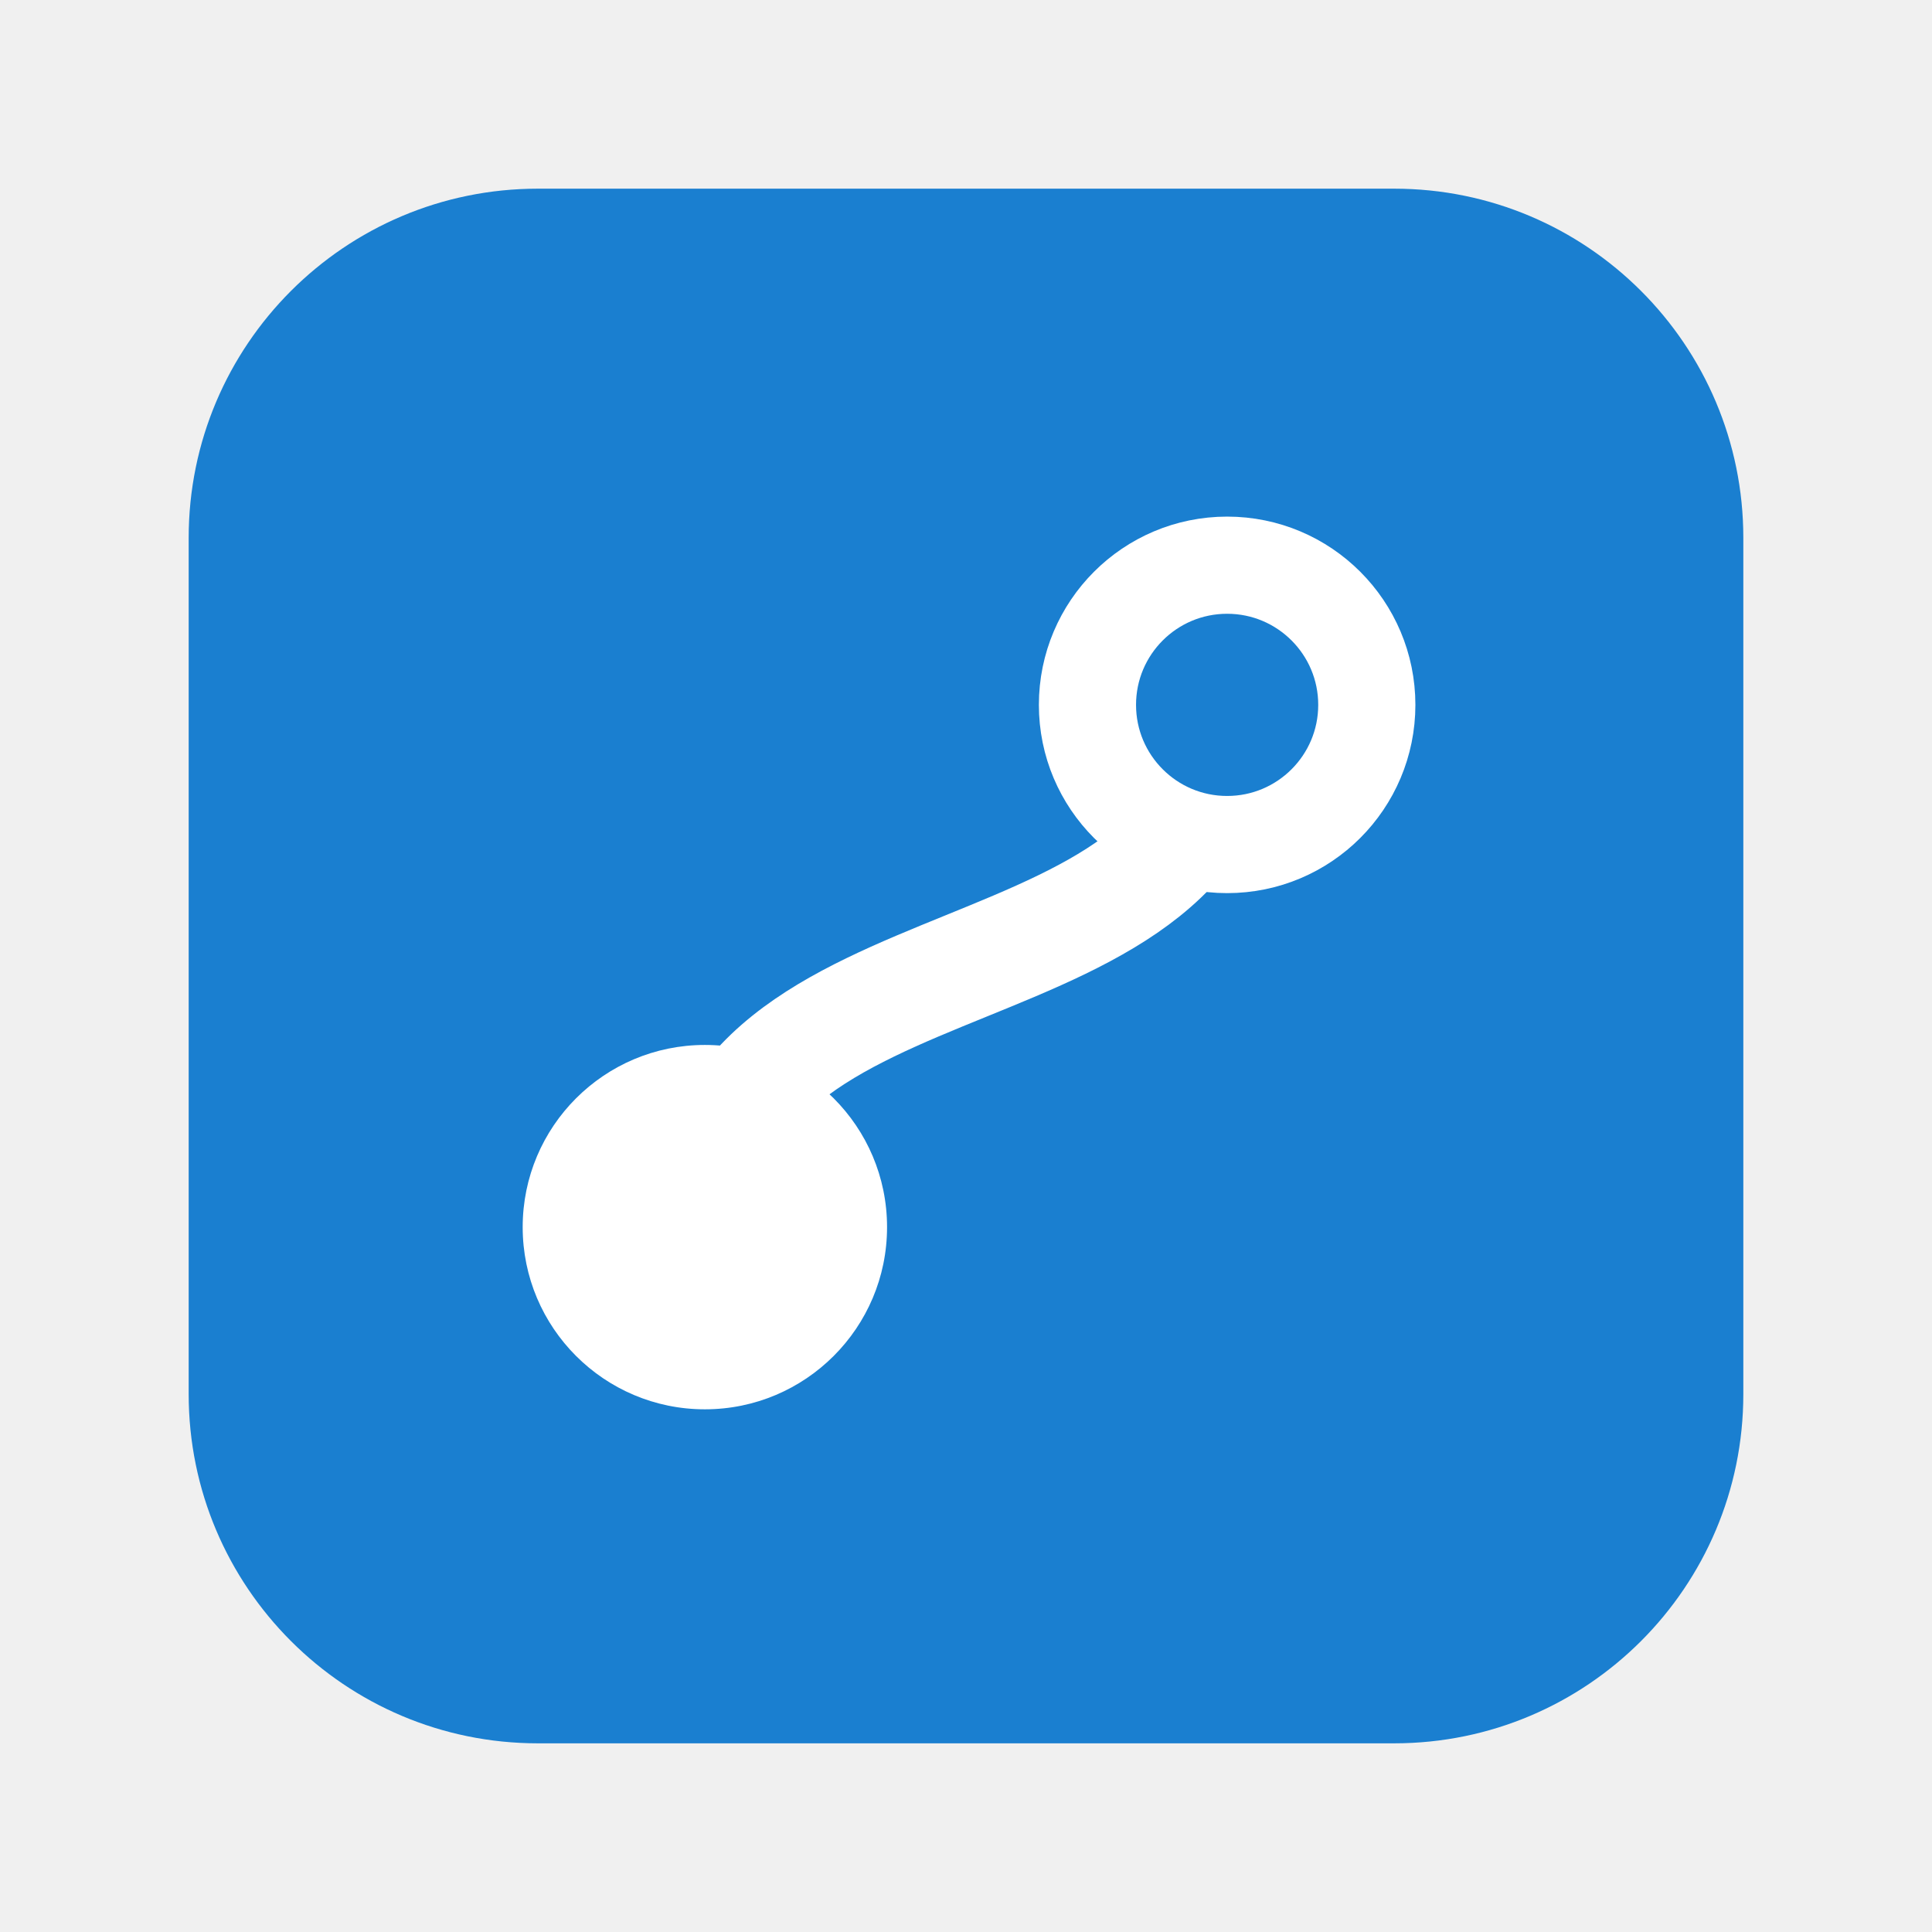
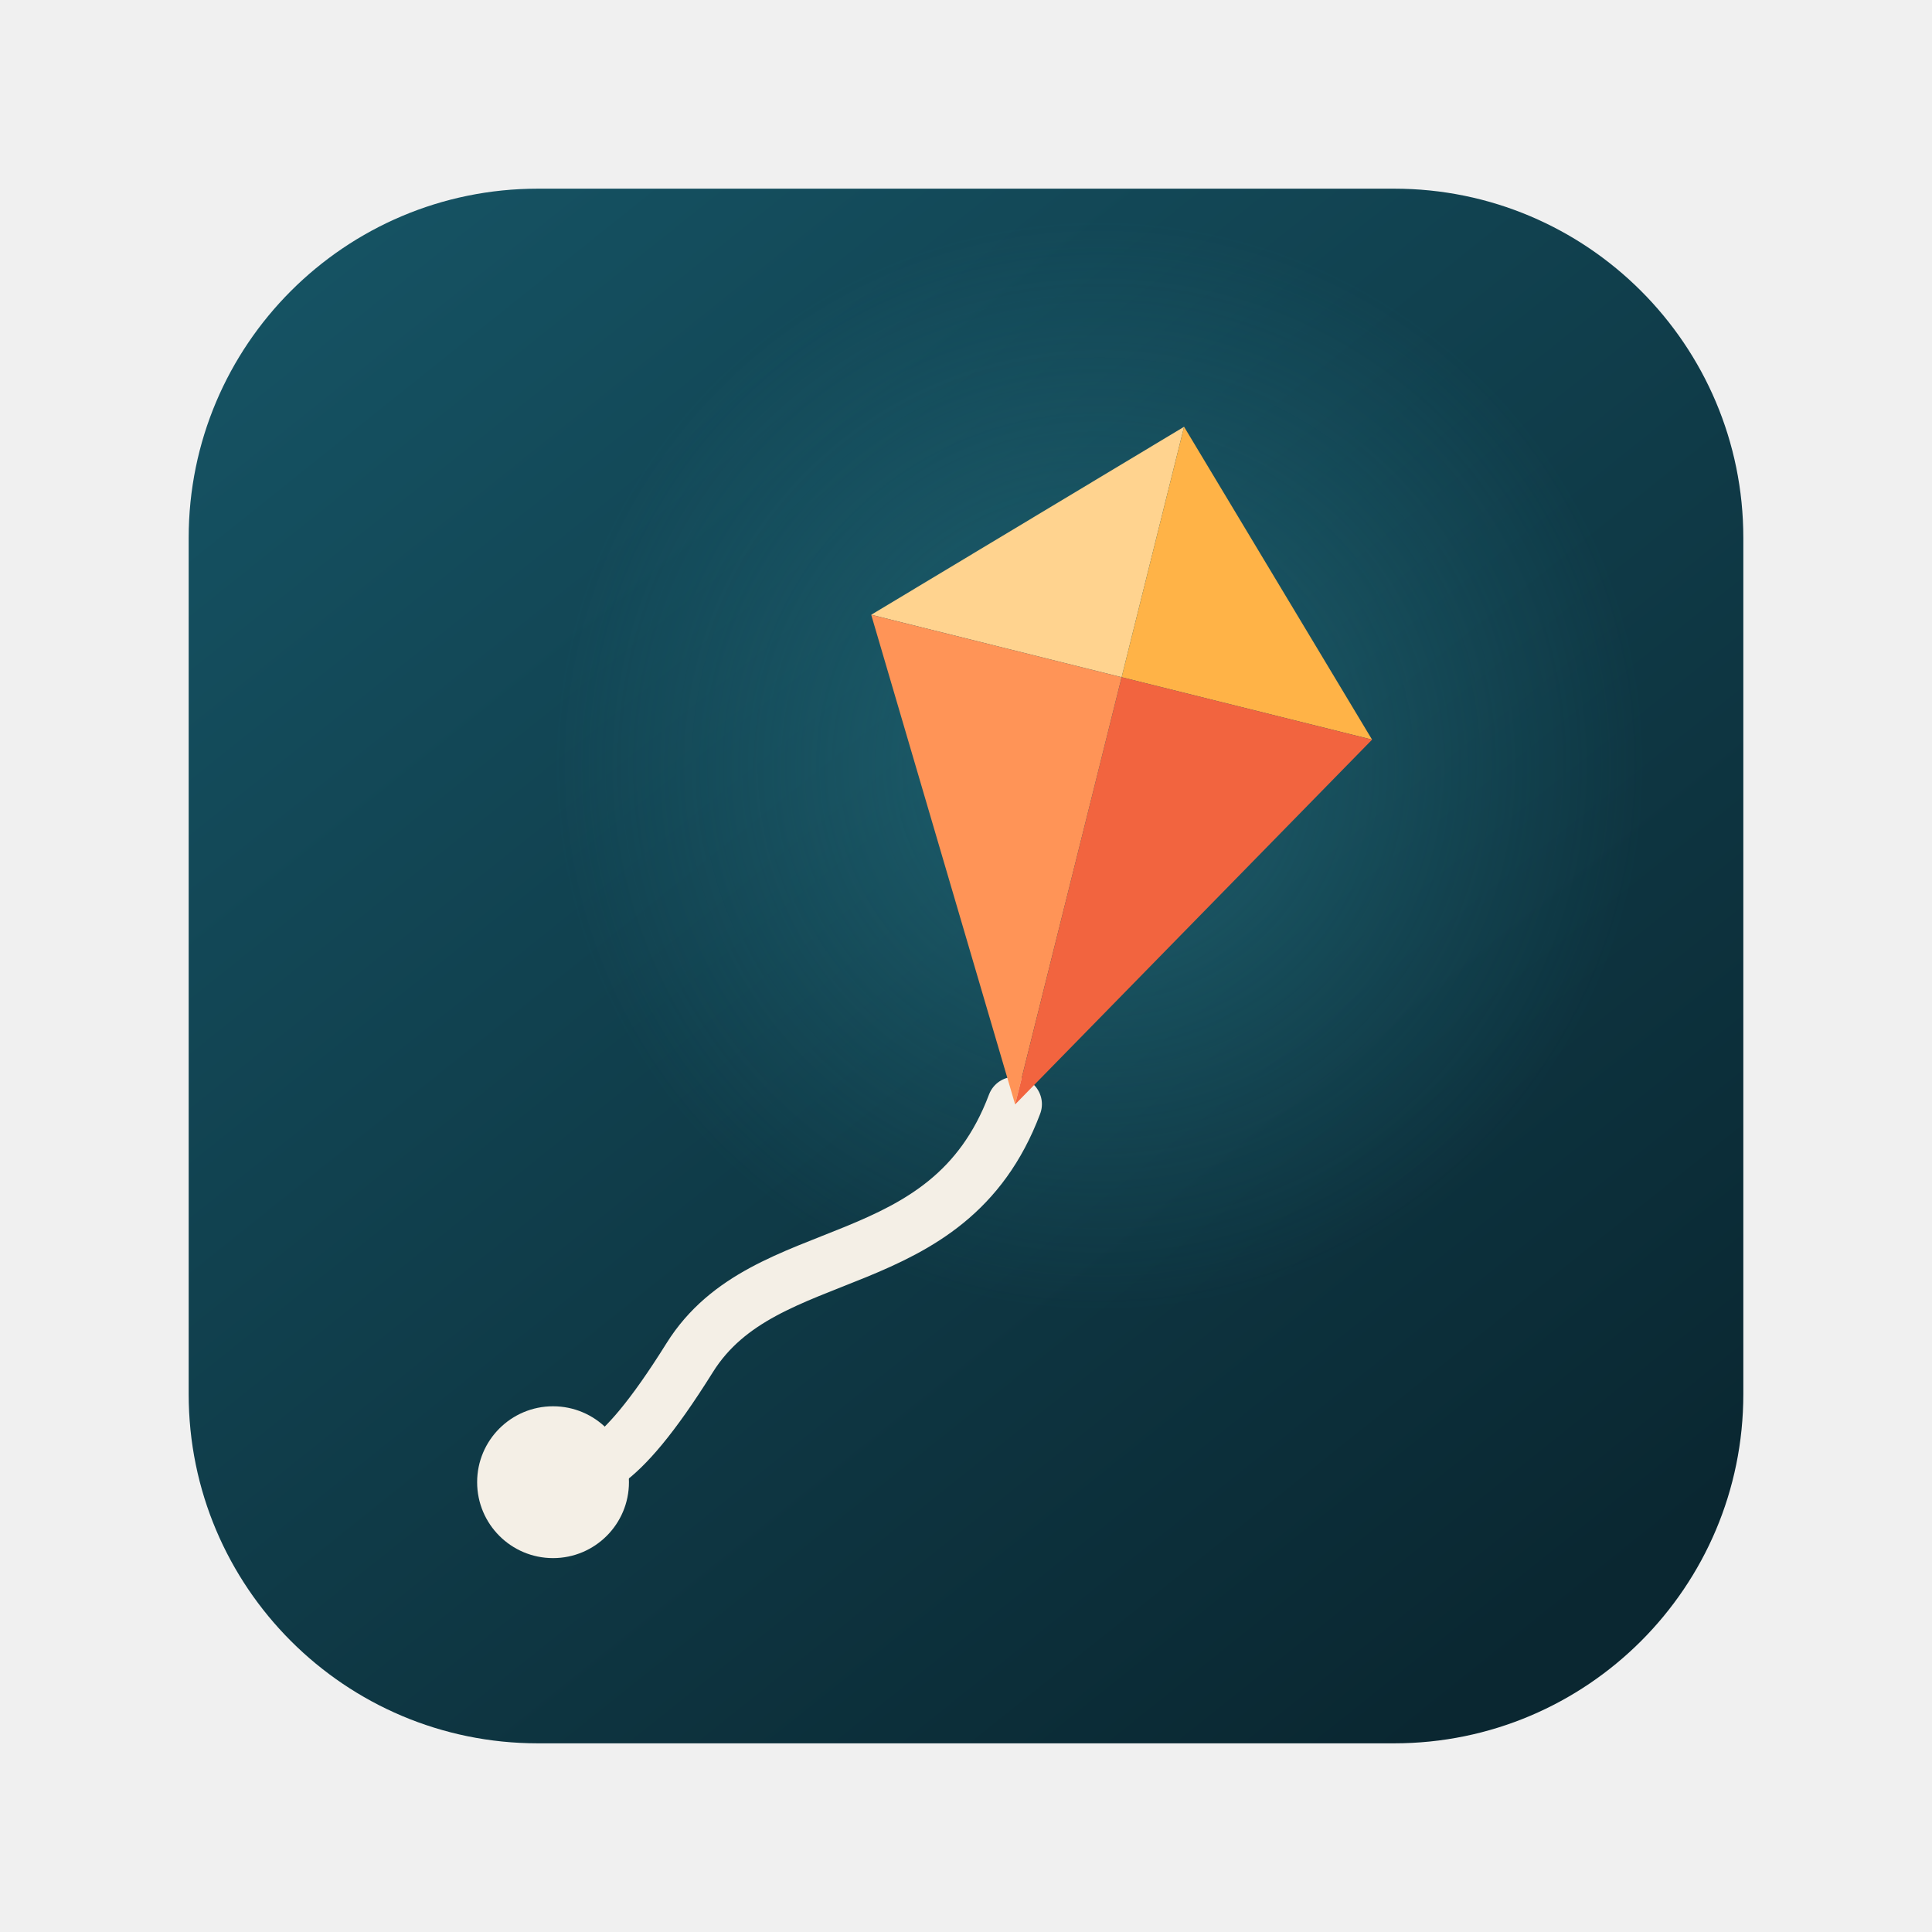
<svg xmlns="http://www.w3.org/2000/svg" viewBox="0 0 1024 1024">
+   <defs>
+     <linearGradient id="bg" x1="0" y1="0" x2="0.8" y2="1">
+       <stop offset="0" stop-color="#165566" />
+       <stop offset="1" stop-color="#0a2731" />
+     </linearGradient>
+     <radialGradient id="glow" cx="600" cy="380" r="360" gradientUnits="userSpaceOnUse">
+       <stop offset="0" stop-color="#2a7d8c" stop-opacity="0.55" />
+       <stop offset="1" stop-color="#2a7d8c" stop-opacity="0" />
+     </radialGradient>
+   </defs>
  <g transform="translate(100 100) scale(0.8046875)">
-     <rect width="1024" height="1024" rx="230" fill="#1a7fd0" />
-     <path d="M340 684 C340 480 684 544 684 340" fill="none" stroke="#ffffff" stroke-width="72" stroke-linecap="round" />
-     <circle cx="340" cy="684" r="120" fill="#ffffff" />
-     <circle cx="684" cy="340" r="92" fill="#1a7fd0" stroke="#ffffff" stroke-width="64" />
+     <rect width="1024" height="1024" rx="230" fill="url(#bg)" />
+     <rect width="1024" height="1024" rx="230" fill="url(#glow)" />
+     <path d="M544 603 C500 720 380 690 330 770 S262 846 240 852" fill="none" stroke="#f4efe6" stroke-width="36" stroke-linecap="round" />
+     <circle cx="240" cy="852" r="50" fill="#f4efe6" />
+     <g transform="rotate(14 600 380)">
+       <path d="M600 150 L430 320 L600 320 Z" fill="#ffd38f" />
+       <path d="M600 150 L770 320 L600 320 Z" fill="#ffb347" />
+       <path d="M430 320 L600 610 L600 320 Z" fill="#ff9457" />
+       <path d="M770 320 L600 610 L600 320 Z" fill="#f2643f" />
+     </g>
  </g>
</svg>
